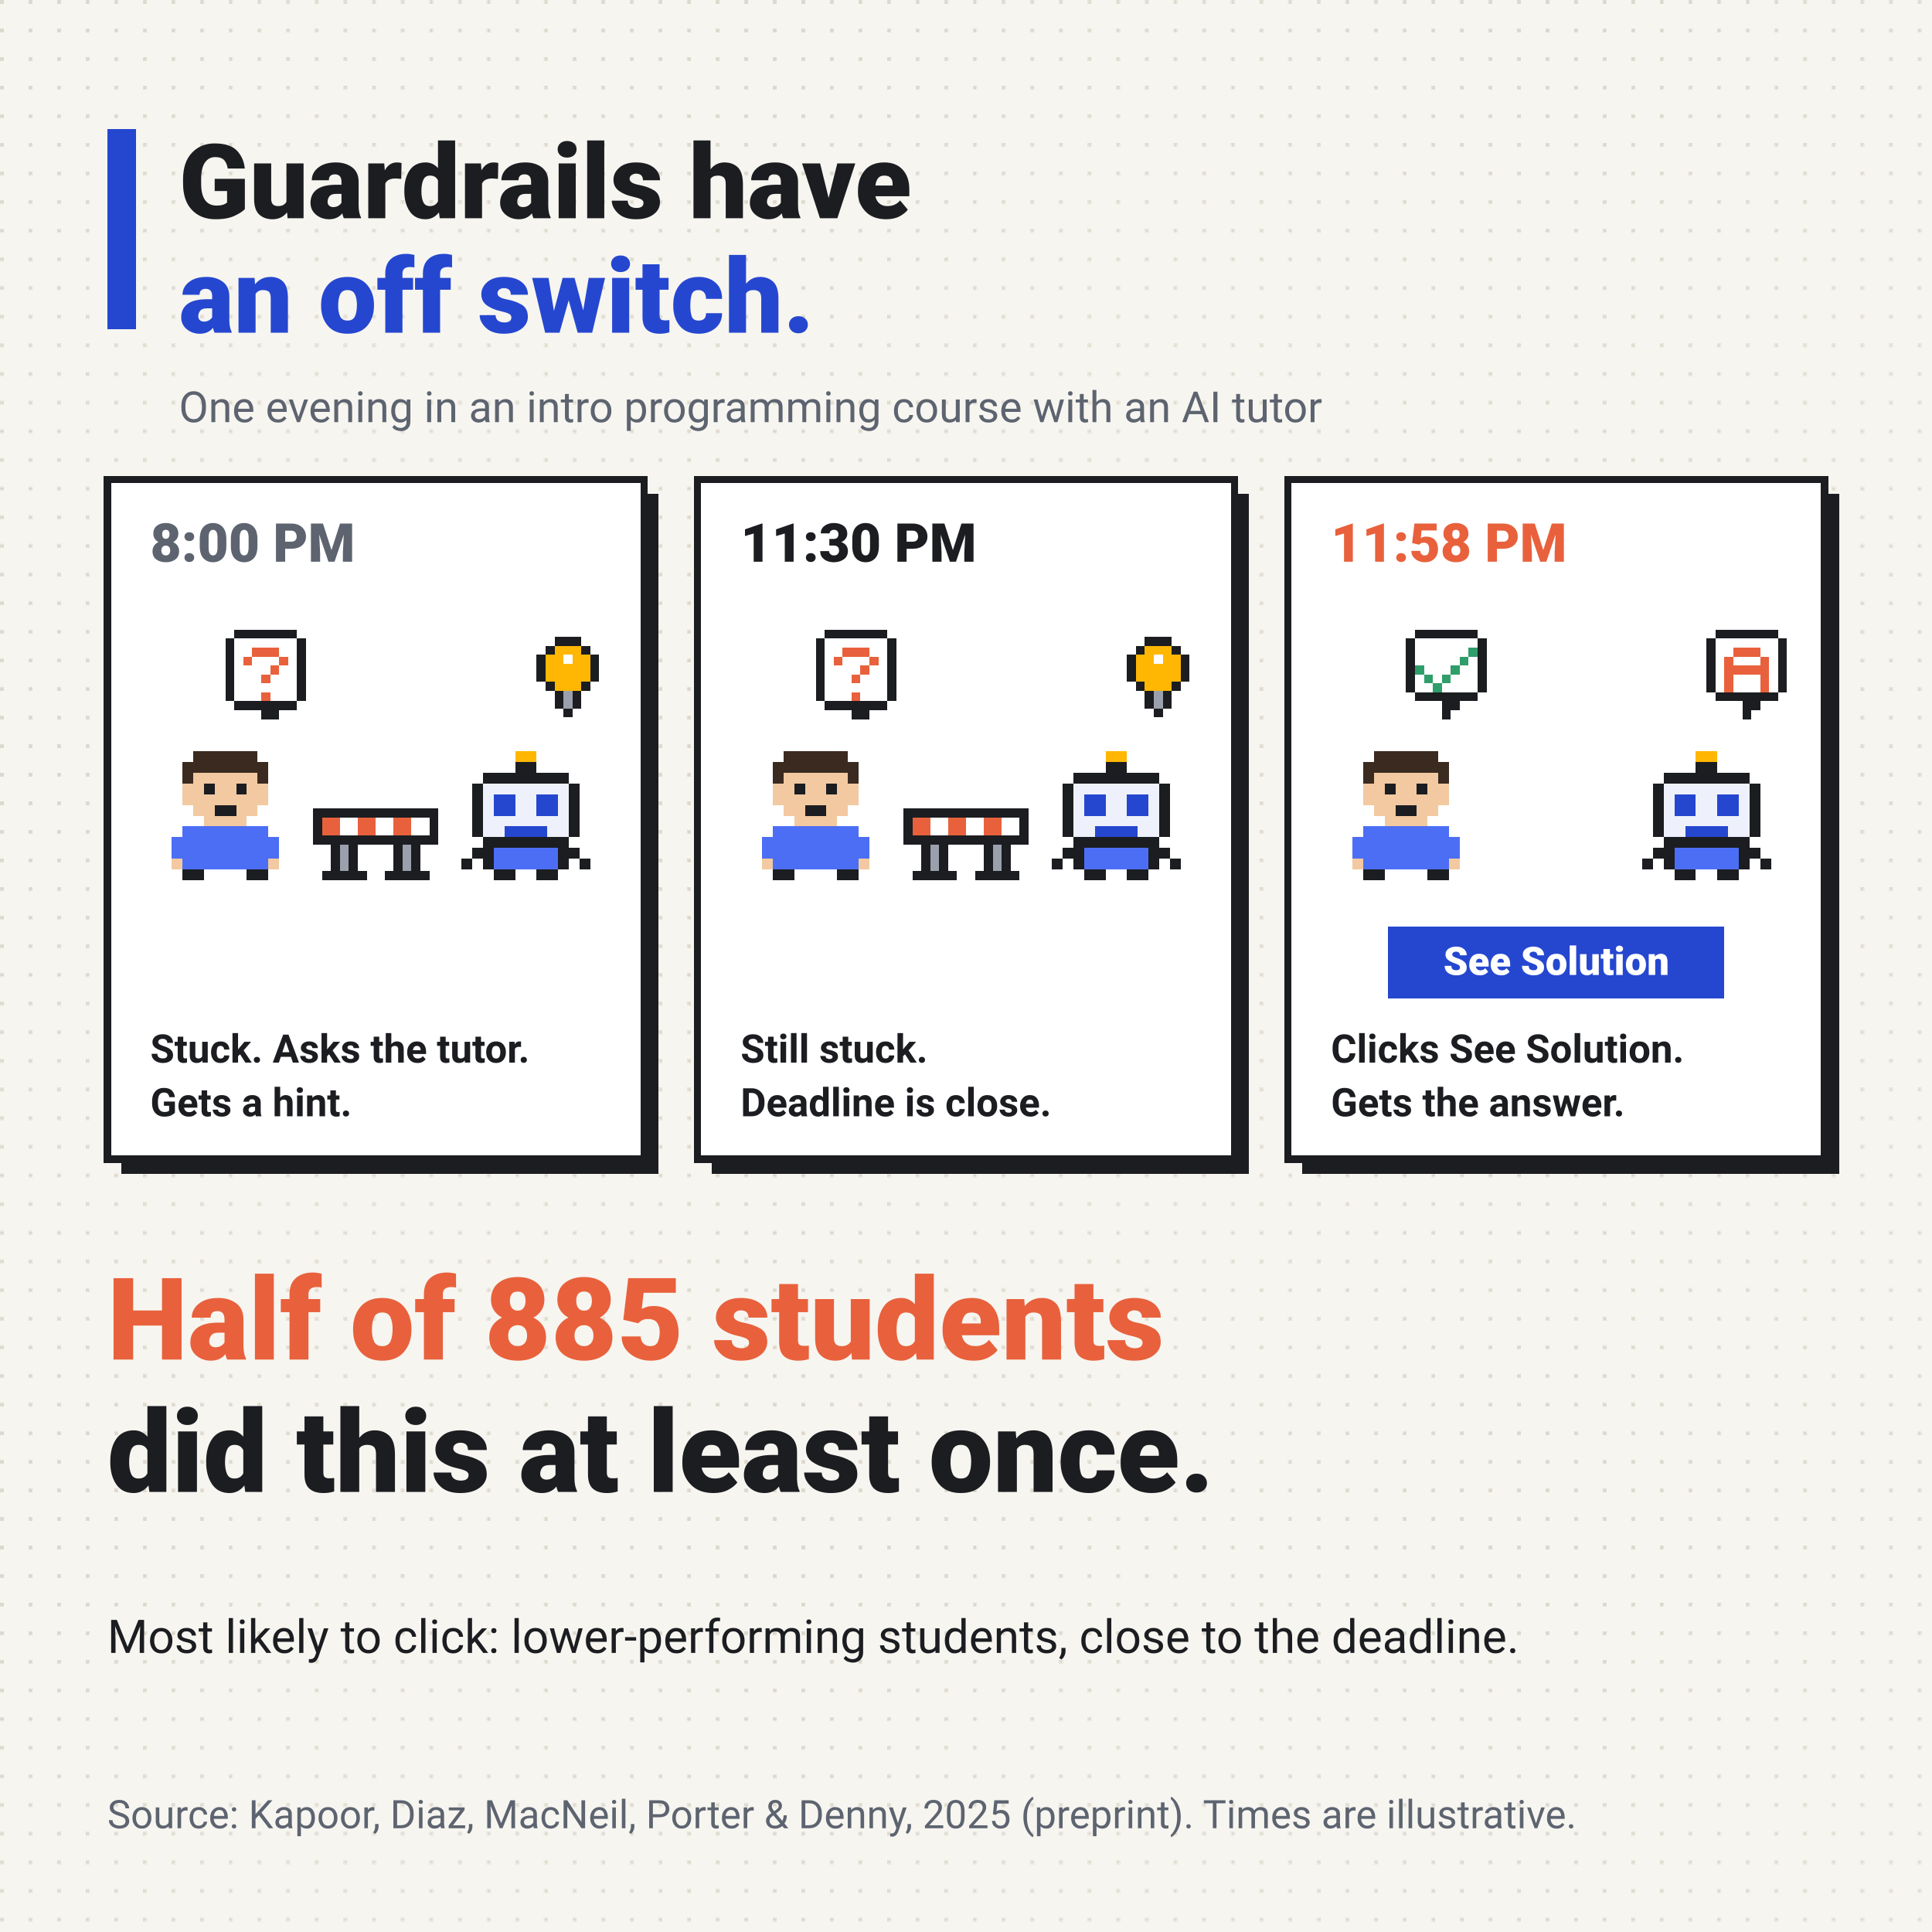
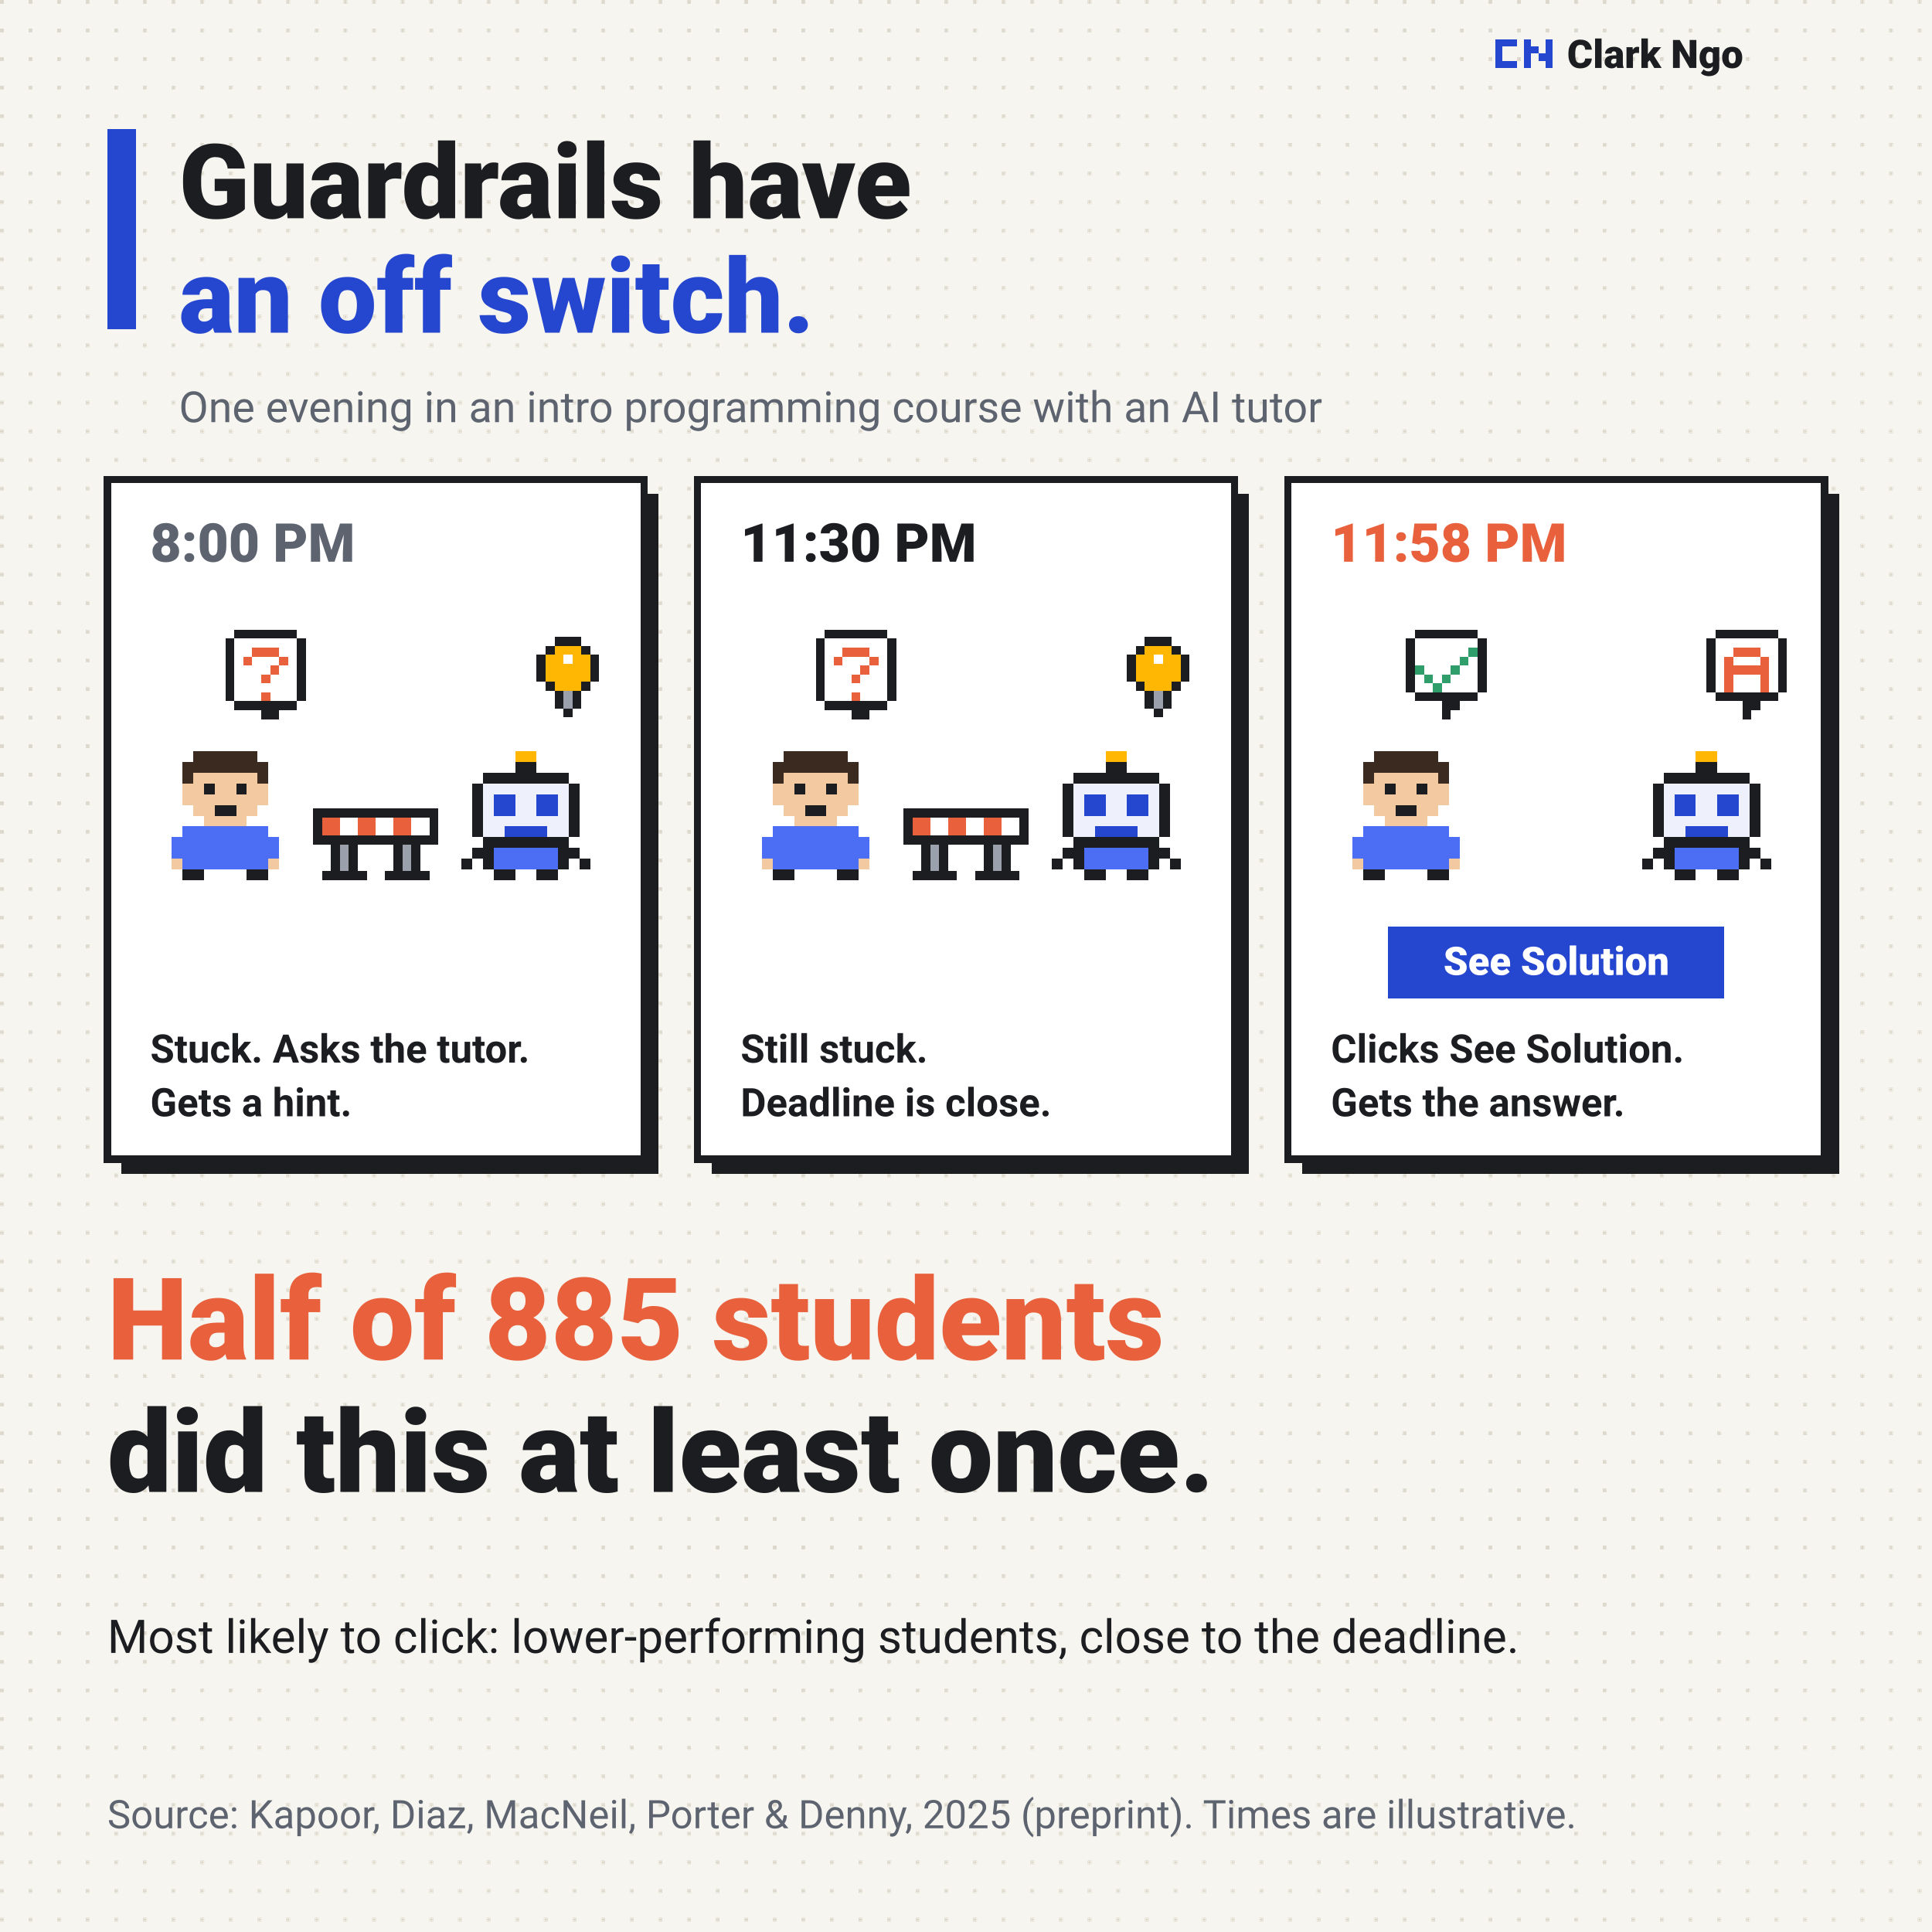
<svg xmlns="http://www.w3.org/2000/svg" viewBox="0 0 1080 1080" width="1080" height="1080" font-family="-apple-system, 'Segoe UI', Roboto, Helvetica, Arial, sans-serif">
  <style>
    rect, path { shape-rendering: crispEdges; }
    .march { stroke-dasharray: 16 16; animation: march 0.6s steps(4) infinite; }
    @keyframes march { to { stroke-dashoffset: -32; } }
    .bob { animation: bob 0.6s steps(1) infinite; }
    @keyframes bob { 0% { transform: translateY(0); } 50% { transform: translateY(-8px); } }

    .p1 { animation: p1 6s steps(1) infinite; }
    @keyframes p1 { 0% { opacity: 0; } 28% { opacity: 1; } 96% { opacity: 0; } }
    .p2 { animation: p2 6s steps(1) infinite; }
    @keyframes p2 { 0% { opacity: 0; } 54% { opacity: 1; } 96% { opacity: 0; } }
    .punch { animation: punch 6s steps(1) infinite; }
    @keyframes punch { 0% { opacity: 0; } 66% { opacity: 1; } 96% { opacity: 0; } }
  </style>
  <defs>
    <pattern id="grid" width="16" height="16" patternUnits="userSpaceOnUse">
      <rect width="2" height="2" fill="#dcd8cd" />
    </pattern>
  </defs>
  <rect width="1080" height="1080" fill="#f7f5f0" />
  <rect width="1080" height="1080" fill="url(#grid)" />
  <rect x="60" y="72" width="16" height="112" fill="#2547d0" />
  <text x="100" y="122" font-size="58" font-weight="800" fill="#1b1d21">Guardrails have</text>
  <text x="100" y="186" font-size="58" font-weight="800" fill="#2547d0">an off switch.</text>
  <text x="100" y="236" font-size="24" fill="#5d6470">One evening in an intro programming course with an AI tutor</text>
  <g>
    <rect x="68" y="276" width="300" height="380" fill="#1b1d21" />
    <rect x="60" y="268" width="300" height="380" fill="#fff" stroke="#1b1d21" stroke-width="4" />
    <text x="84" y="314" font-size="30" font-weight="800" fill="#5d6470">8:00 PM</text>
    <g class="bob" style="animation-delay:0.00s">
      <rect x="108" y="420" width="36" height="6" fill="#3b2a20" />
      <rect x="102" y="426" width="48" height="6" fill="#3b2a20" />
      <rect x="102" y="432" width="6" height="6" fill="#3b2a20" />
      <rect x="108" y="432" width="36" height="6" fill="#f2c9a0" />
      <rect x="144" y="432" width="6" height="6" fill="#3b2a20" />
      <rect x="102" y="438" width="12" height="6" fill="#f2c9a0" />
      <rect x="114" y="438" width="6" height="6" fill="#1b1d21" />
      <rect x="120" y="438" width="12" height="6" fill="#f2c9a0" />
      <rect x="132" y="438" width="6" height="6" fill="#1b1d21" />
      <rect x="138" y="438" width="12" height="6" fill="#f2c9a0" />
      <rect x="102" y="444" width="48" height="6" fill="#f2c9a0" />
      <rect x="108" y="450" width="12" height="6" fill="#f2c9a0" />
      <rect x="120" y="450" width="12" height="6" fill="#1b1d21" />
      <rect x="132" y="450" width="12" height="6" fill="#f2c9a0" />
      <rect x="114" y="456" width="24" height="6" fill="#f2c9a0" />
      <rect x="102" y="462" width="48" height="6" fill="#4c6ef5" />
      <rect x="96" y="468" width="60" height="6" fill="#4c6ef5" />
      <rect x="96" y="474" width="60" height="6" fill="#4c6ef5" />
      <rect x="96" y="480" width="6" height="6" fill="#f2c9a0" />
      <rect x="102" y="480" width="48" height="6" fill="#4c6ef5" />
      <rect x="150" y="480" width="6" height="6" fill="#f2c9a0" />
      <rect x="102" y="486" width="12" height="6" fill="#1b1d21" />
      <rect x="138" y="486" width="12" height="6" fill="#1b1d21" />
    </g>
    <rect x="131" y="352" width="35" height="5" fill="#1b1d21" />
    <rect x="126" y="357" width="5" height="5" fill="#1b1d21" />
    <rect x="131" y="357" width="35" height="5" fill="#ffffff" />
    <rect x="166" y="357" width="5" height="5" fill="#1b1d21" />
    <rect x="126" y="362" width="5" height="5" fill="#1b1d21" />
    <rect x="131" y="362" width="10" height="5" fill="#ffffff" />
    <rect x="141" y="362" width="15" height="5" fill="#e8613c" />
    <rect x="156" y="362" width="10" height="5" fill="#ffffff" />
    <rect x="166" y="362" width="5" height="5" fill="#1b1d21" />
    <rect x="126" y="367" width="5" height="5" fill="#1b1d21" />
    <rect x="131" y="367" width="5" height="5" fill="#ffffff" />
    <rect x="136" y="367" width="5" height="5" fill="#e8613c" />
    <rect x="141" y="367" width="15" height="5" fill="#ffffff" />
    <rect x="156" y="367" width="5" height="5" fill="#e8613c" />
    <rect x="161" y="367" width="5" height="5" fill="#ffffff" />
    <rect x="166" y="367" width="5" height="5" fill="#1b1d21" />
    <rect x="126" y="372" width="5" height="5" fill="#1b1d21" />
    <rect x="131" y="372" width="20" height="5" fill="#ffffff" />
    <rect x="151" y="372" width="5" height="5" fill="#e8613c" />
    <rect x="156" y="372" width="10" height="5" fill="#ffffff" />
    <rect x="166" y="372" width="5" height="5" fill="#1b1d21" />
    <rect x="126" y="377" width="5" height="5" fill="#1b1d21" />
    <rect x="131" y="377" width="15" height="5" fill="#ffffff" />
    <rect x="146" y="377" width="5" height="5" fill="#e8613c" />
    <rect x="151" y="377" width="15" height="5" fill="#ffffff" />
    <rect x="166" y="377" width="5" height="5" fill="#1b1d21" />
    <rect x="126" y="382" width="5" height="5" fill="#1b1d21" />
    <rect x="131" y="382" width="35" height="5" fill="#ffffff" />
    <rect x="166" y="382" width="5" height="5" fill="#1b1d21" />
    <rect x="126" y="387" width="5" height="5" fill="#1b1d21" />
    <rect x="131" y="387" width="15" height="5" fill="#ffffff" />
    <rect x="146" y="387" width="5" height="5" fill="#e8613c" />
    <rect x="151" y="387" width="15" height="5" fill="#ffffff" />
    <rect x="166" y="387" width="5" height="5" fill="#1b1d21" />
    <rect x="131" y="392" width="35" height="5" fill="#1b1d21" />
    <rect x="146" y="397" width="10" height="5" fill="#1b1d21" />
    <g class="bob" style="animation-delay:0.30s">
      <rect x="288" y="420" width="12" height="6" fill="#ffb703" />
      <rect x="288" y="426" width="12" height="6" fill="#1b1d21" />
      <rect x="270" y="432" width="48" height="6" fill="#1b1d21" />
      <rect x="264" y="438" width="6" height="6" fill="#1b1d21" />
      <rect x="270" y="438" width="48" height="6" fill="#eef1fb" />
      <rect x="318" y="438" width="6" height="6" fill="#1b1d21" />
      <rect x="264" y="444" width="6" height="6" fill="#1b1d21" />
      <rect x="270" y="444" width="6" height="6" fill="#eef1fb" />
      <rect x="276" y="444" width="12" height="6" fill="#2547d0" />
      <rect x="288" y="444" width="12" height="6" fill="#eef1fb" />
      <rect x="300" y="444" width="12" height="6" fill="#2547d0" />
      <rect x="312" y="444" width="6" height="6" fill="#eef1fb" />
      <rect x="318" y="444" width="6" height="6" fill="#1b1d21" />
      <rect x="264" y="450" width="6" height="6" fill="#1b1d21" />
      <rect x="270" y="450" width="6" height="6" fill="#eef1fb" />
      <rect x="276" y="450" width="12" height="6" fill="#2547d0" />
      <rect x="288" y="450" width="12" height="6" fill="#eef1fb" />
      <rect x="300" y="450" width="12" height="6" fill="#2547d0" />
      <rect x="312" y="450" width="6" height="6" fill="#eef1fb" />
      <rect x="318" y="450" width="6" height="6" fill="#1b1d21" />
      <rect x="264" y="456" width="6" height="6" fill="#1b1d21" />
      <rect x="270" y="456" width="48" height="6" fill="#eef1fb" />
      <rect x="318" y="456" width="6" height="6" fill="#1b1d21" />
      <rect x="264" y="462" width="6" height="6" fill="#1b1d21" />
      <rect x="270" y="462" width="12" height="6" fill="#eef1fb" />
      <rect x="282" y="462" width="24" height="6" fill="#2547d0" />
      <rect x="306" y="462" width="12" height="6" fill="#eef1fb" />
      <rect x="318" y="462" width="6" height="6" fill="#1b1d21" />
      <rect x="270" y="468" width="48" height="6" fill="#1b1d21" />
      <rect x="264" y="474" width="12" height="6" fill="#1b1d21" />
      <rect x="276" y="474" width="36" height="6" fill="#4c6ef5" />
      <rect x="312" y="474" width="12" height="6" fill="#1b1d21" />
      <rect x="258" y="480" width="6" height="6" fill="#1b1d21" />
      <rect x="270" y="480" width="6" height="6" fill="#1b1d21" />
      <rect x="276" y="480" width="36" height="6" fill="#4c6ef5" />
      <rect x="312" y="480" width="6" height="6" fill="#1b1d21" />
      <rect x="324" y="480" width="6" height="6" fill="#1b1d21" />
      <rect x="276" y="486" width="12" height="6" fill="#1b1d21" />
      <rect x="300" y="486" width="12" height="6" fill="#1b1d21" />
    </g>
    <rect x="310" y="356" width="15" height="5" fill="#1b1d21" />
    <rect x="305" y="361" width="5" height="5" fill="#1b1d21" />
    <rect x="310" y="361" width="15" height="5" fill="#ffb703" />
    <rect x="325" y="361" width="5" height="5" fill="#1b1d21" />
    <rect x="300" y="366" width="5" height="5" fill="#1b1d21" />
    <rect x="305" y="366" width="10" height="5" fill="#ffb703" />
    <rect x="315" y="366" width="5" height="5" fill="#ffffff" />
    <rect x="320" y="366" width="10" height="5" fill="#ffb703" />
    <rect x="330" y="366" width="5" height="5" fill="#1b1d21" />
    <rect x="300" y="371" width="5" height="5" fill="#1b1d21" />
    <rect x="305" y="371" width="25" height="5" fill="#ffb703" />
    <rect x="330" y="371" width="5" height="5" fill="#1b1d21" />
    <rect x="300" y="376" width="5" height="5" fill="#1b1d21" />
    <rect x="305" y="376" width="25" height="5" fill="#ffb703" />
    <rect x="330" y="376" width="5" height="5" fill="#1b1d21" />
    <rect x="305" y="381" width="5" height="5" fill="#1b1d21" />
    <rect x="310" y="381" width="15" height="5" fill="#ffb703" />
    <rect x="325" y="381" width="5" height="5" fill="#1b1d21" />
    <rect x="310" y="386" width="5" height="5" fill="#1b1d21" />
    <rect x="315" y="386" width="5" height="5" fill="#9aa1ad" />
    <rect x="320" y="386" width="5" height="5" fill="#1b1d21" />
    <rect x="310" y="391" width="5" height="5" fill="#1b1d21" />
    <rect x="315" y="391" width="5" height="5" fill="#9aa1ad" />
    <rect x="320" y="391" width="5" height="5" fill="#1b1d21" />
    <rect x="315" y="396" width="5" height="5" fill="#1b1d21" />
    <rect x="175" y="452" width="70" height="5" fill="#1b1d21" />
    <rect x="175" y="457" width="5" height="5" fill="#1b1d21" />
    <rect x="180" y="457" width="10" height="5" fill="#e8613c" />
    <rect x="190" y="457" width="10" height="5" fill="#ffffff" />
    <rect x="200" y="457" width="10" height="5" fill="#e8613c" />
    <rect x="210" y="457" width="10" height="5" fill="#ffffff" />
    <rect x="220" y="457" width="10" height="5" fill="#e8613c" />
    <rect x="230" y="457" width="10" height="5" fill="#ffffff" />
    <rect x="240" y="457" width="5" height="5" fill="#1b1d21" />
    <rect x="175" y="462" width="5" height="5" fill="#1b1d21" />
    <rect x="180" y="462" width="10" height="5" fill="#e8613c" />
    <rect x="190" y="462" width="10" height="5" fill="#ffffff" />
    <rect x="200" y="462" width="10" height="5" fill="#e8613c" />
    <rect x="210" y="462" width="10" height="5" fill="#ffffff" />
    <rect x="220" y="462" width="10" height="5" fill="#e8613c" />
    <rect x="230" y="462" width="10" height="5" fill="#ffffff" />
    <rect x="240" y="462" width="5" height="5" fill="#1b1d21" />
    <rect x="175" y="467" width="70" height="5" fill="#1b1d21" />
    <rect x="185" y="472" width="5" height="5" fill="#1b1d21" />
    <rect x="190" y="472" width="5" height="5" fill="#9aa1ad" />
    <rect x="195" y="472" width="5" height="5" fill="#1b1d21" />
    <rect x="220" y="472" width="5" height="5" fill="#1b1d21" />
    <rect x="225" y="472" width="5" height="5" fill="#9aa1ad" />
    <rect x="230" y="472" width="5" height="5" fill="#1b1d21" />
    <rect x="185" y="477" width="5" height="5" fill="#1b1d21" />
    <rect x="190" y="477" width="5" height="5" fill="#9aa1ad" />
    <rect x="195" y="477" width="5" height="5" fill="#1b1d21" />
    <rect x="220" y="477" width="5" height="5" fill="#1b1d21" />
    <rect x="225" y="477" width="5" height="5" fill="#9aa1ad" />
    <rect x="230" y="477" width="5" height="5" fill="#1b1d21" />
    <rect x="185" y="482" width="5" height="5" fill="#1b1d21" />
    <rect x="190" y="482" width="5" height="5" fill="#9aa1ad" />
    <rect x="195" y="482" width="5" height="5" fill="#1b1d21" />
    <rect x="220" y="482" width="5" height="5" fill="#1b1d21" />
    <rect x="225" y="482" width="5" height="5" fill="#9aa1ad" />
    <rect x="230" y="482" width="5" height="5" fill="#1b1d21" />
    <rect x="180" y="487" width="25" height="5" fill="#1b1d21" />
    <rect x="215" y="487" width="25" height="5" fill="#1b1d21" />
    <text x="84" y="594" font-size="22" font-weight="700" fill="#1b1d21">Stuck. Asks the tutor.</text>
    <text x="84" y="624" font-size="22" font-weight="700" fill="#1b1d21">Gets a hint.</text>
  </g>
  <g class="p1">
    <rect x="398" y="276" width="300" height="380" fill="#1b1d21" />
    <rect x="390" y="268" width="300" height="380" fill="#fff" stroke="#1b1d21" stroke-width="4" />
    <text x="414" y="314" font-size="30" font-weight="800" fill="#1b1d21">11:30 PM</text>
    <g class="bob" style="animation-delay:0.15s">
      <rect x="438" y="420" width="36" height="6" fill="#3b2a20" />
      <rect x="432" y="426" width="48" height="6" fill="#3b2a20" />
      <rect x="432" y="432" width="6" height="6" fill="#3b2a20" />
      <rect x="438" y="432" width="36" height="6" fill="#f2c9a0" />
      <rect x="474" y="432" width="6" height="6" fill="#3b2a20" />
      <rect x="432" y="438" width="12" height="6" fill="#f2c9a0" />
      <rect x="444" y="438" width="6" height="6" fill="#1b1d21" />
      <rect x="450" y="438" width="12" height="6" fill="#f2c9a0" />
      <rect x="462" y="438" width="6" height="6" fill="#1b1d21" />
      <rect x="468" y="438" width="12" height="6" fill="#f2c9a0" />
      <rect x="432" y="444" width="48" height="6" fill="#f2c9a0" />
      <rect x="438" y="450" width="12" height="6" fill="#f2c9a0" />
      <rect x="450" y="450" width="12" height="6" fill="#1b1d21" />
      <rect x="462" y="450" width="12" height="6" fill="#f2c9a0" />
      <rect x="444" y="456" width="24" height="6" fill="#f2c9a0" />
      <rect x="432" y="462" width="48" height="6" fill="#4c6ef5" />
      <rect x="426" y="468" width="60" height="6" fill="#4c6ef5" />
      <rect x="426" y="474" width="60" height="6" fill="#4c6ef5" />
      <rect x="426" y="480" width="6" height="6" fill="#f2c9a0" />
      <rect x="432" y="480" width="48" height="6" fill="#4c6ef5" />
      <rect x="480" y="480" width="6" height="6" fill="#f2c9a0" />
      <rect x="432" y="486" width="12" height="6" fill="#1b1d21" />
      <rect x="468" y="486" width="12" height="6" fill="#1b1d21" />
    </g>
    <rect x="461" y="352" width="35" height="5" fill="#1b1d21" />
    <rect x="456" y="357" width="5" height="5" fill="#1b1d21" />
    <rect x="461" y="357" width="35" height="5" fill="#ffffff" />
    <rect x="496" y="357" width="5" height="5" fill="#1b1d21" />
    <rect x="456" y="362" width="5" height="5" fill="#1b1d21" />
    <rect x="461" y="362" width="10" height="5" fill="#ffffff" />
    <rect x="471" y="362" width="15" height="5" fill="#e8613c" />
    <rect x="486" y="362" width="10" height="5" fill="#ffffff" />
    <rect x="496" y="362" width="5" height="5" fill="#1b1d21" />
    <rect x="456" y="367" width="5" height="5" fill="#1b1d21" />
    <rect x="461" y="367" width="5" height="5" fill="#ffffff" />
    <rect x="466" y="367" width="5" height="5" fill="#e8613c" />
    <rect x="471" y="367" width="15" height="5" fill="#ffffff" />
    <rect x="486" y="367" width="5" height="5" fill="#e8613c" />
    <rect x="491" y="367" width="5" height="5" fill="#ffffff" />
    <rect x="496" y="367" width="5" height="5" fill="#1b1d21" />
    <rect x="456" y="372" width="5" height="5" fill="#1b1d21" />
    <rect x="461" y="372" width="20" height="5" fill="#ffffff" />
    <rect x="481" y="372" width="5" height="5" fill="#e8613c" />
    <rect x="486" y="372" width="10" height="5" fill="#ffffff" />
    <rect x="496" y="372" width="5" height="5" fill="#1b1d21" />
    <rect x="456" y="377" width="5" height="5" fill="#1b1d21" />
    <rect x="461" y="377" width="15" height="5" fill="#ffffff" />
    <rect x="476" y="377" width="5" height="5" fill="#e8613c" />
    <rect x="481" y="377" width="15" height="5" fill="#ffffff" />
    <rect x="496" y="377" width="5" height="5" fill="#1b1d21" />
    <rect x="456" y="382" width="5" height="5" fill="#1b1d21" />
    <rect x="461" y="382" width="35" height="5" fill="#ffffff" />
    <rect x="496" y="382" width="5" height="5" fill="#1b1d21" />
    <rect x="456" y="387" width="5" height="5" fill="#1b1d21" />
    <rect x="461" y="387" width="15" height="5" fill="#ffffff" />
    <rect x="476" y="387" width="5" height="5" fill="#e8613c" />
    <rect x="481" y="387" width="15" height="5" fill="#ffffff" />
    <rect x="496" y="387" width="5" height="5" fill="#1b1d21" />
    <rect x="461" y="392" width="35" height="5" fill="#1b1d21" />
    <rect x="476" y="397" width="10" height="5" fill="#1b1d21" />
    <g class="bob" style="animation-delay:0.45s">
      <rect x="618" y="420" width="12" height="6" fill="#ffb703" />
      <rect x="618" y="426" width="12" height="6" fill="#1b1d21" />
      <rect x="600" y="432" width="48" height="6" fill="#1b1d21" />
      <rect x="594" y="438" width="6" height="6" fill="#1b1d21" />
      <rect x="600" y="438" width="48" height="6" fill="#eef1fb" />
      <rect x="648" y="438" width="6" height="6" fill="#1b1d21" />
      <rect x="594" y="444" width="6" height="6" fill="#1b1d21" />
      <rect x="600" y="444" width="6" height="6" fill="#eef1fb" />
      <rect x="606" y="444" width="12" height="6" fill="#2547d0" />
      <rect x="618" y="444" width="12" height="6" fill="#eef1fb" />
      <rect x="630" y="444" width="12" height="6" fill="#2547d0" />
      <rect x="642" y="444" width="6" height="6" fill="#eef1fb" />
      <rect x="648" y="444" width="6" height="6" fill="#1b1d21" />
      <rect x="594" y="450" width="6" height="6" fill="#1b1d21" />
      <rect x="600" y="450" width="6" height="6" fill="#eef1fb" />
      <rect x="606" y="450" width="12" height="6" fill="#2547d0" />
      <rect x="618" y="450" width="12" height="6" fill="#eef1fb" />
      <rect x="630" y="450" width="12" height="6" fill="#2547d0" />
      <rect x="642" y="450" width="6" height="6" fill="#eef1fb" />
      <rect x="648" y="450" width="6" height="6" fill="#1b1d21" />
      <rect x="594" y="456" width="6" height="6" fill="#1b1d21" />
      <rect x="600" y="456" width="48" height="6" fill="#eef1fb" />
      <rect x="648" y="456" width="6" height="6" fill="#1b1d21" />
      <rect x="594" y="462" width="6" height="6" fill="#1b1d21" />
      <rect x="600" y="462" width="12" height="6" fill="#eef1fb" />
      <rect x="612" y="462" width="24" height="6" fill="#2547d0" />
      <rect x="636" y="462" width="12" height="6" fill="#eef1fb" />
      <rect x="648" y="462" width="6" height="6" fill="#1b1d21" />
      <rect x="600" y="468" width="48" height="6" fill="#1b1d21" />
      <rect x="594" y="474" width="12" height="6" fill="#1b1d21" />
      <rect x="606" y="474" width="36" height="6" fill="#4c6ef5" />
      <rect x="642" y="474" width="12" height="6" fill="#1b1d21" />
      <rect x="588" y="480" width="6" height="6" fill="#1b1d21" />
      <rect x="600" y="480" width="6" height="6" fill="#1b1d21" />
      <rect x="606" y="480" width="36" height="6" fill="#4c6ef5" />
      <rect x="642" y="480" width="6" height="6" fill="#1b1d21" />
      <rect x="654" y="480" width="6" height="6" fill="#1b1d21" />
      <rect x="606" y="486" width="12" height="6" fill="#1b1d21" />
      <rect x="630" y="486" width="12" height="6" fill="#1b1d21" />
    </g>
    <rect x="640" y="356" width="15" height="5" fill="#1b1d21" />
    <rect x="635" y="361" width="5" height="5" fill="#1b1d21" />
    <rect x="640" y="361" width="15" height="5" fill="#ffb703" />
    <rect x="655" y="361" width="5" height="5" fill="#1b1d21" />
    <rect x="630" y="366" width="5" height="5" fill="#1b1d21" />
    <rect x="635" y="366" width="10" height="5" fill="#ffb703" />
    <rect x="645" y="366" width="5" height="5" fill="#ffffff" />
    <rect x="650" y="366" width="10" height="5" fill="#ffb703" />
    <rect x="660" y="366" width="5" height="5" fill="#1b1d21" />
    <rect x="630" y="371" width="5" height="5" fill="#1b1d21" />
    <rect x="635" y="371" width="25" height="5" fill="#ffb703" />
    <rect x="660" y="371" width="5" height="5" fill="#1b1d21" />
    <rect x="630" y="376" width="5" height="5" fill="#1b1d21" />
    <rect x="635" y="376" width="25" height="5" fill="#ffb703" />
    <rect x="660" y="376" width="5" height="5" fill="#1b1d21" />
    <rect x="635" y="381" width="5" height="5" fill="#1b1d21" />
    <rect x="640" y="381" width="15" height="5" fill="#ffb703" />
    <rect x="655" y="381" width="5" height="5" fill="#1b1d21" />
    <rect x="640" y="386" width="5" height="5" fill="#1b1d21" />
    <rect x="645" y="386" width="5" height="5" fill="#9aa1ad" />
    <rect x="650" y="386" width="5" height="5" fill="#1b1d21" />
    <rect x="640" y="391" width="5" height="5" fill="#1b1d21" />
    <rect x="645" y="391" width="5" height="5" fill="#9aa1ad" />
    <rect x="650" y="391" width="5" height="5" fill="#1b1d21" />
    <rect x="645" y="396" width="5" height="5" fill="#1b1d21" />
    <rect x="505" y="452" width="70" height="5" fill="#1b1d21" />
    <rect x="505" y="457" width="5" height="5" fill="#1b1d21" />
    <rect x="510" y="457" width="10" height="5" fill="#e8613c" />
    <rect x="520" y="457" width="10" height="5" fill="#ffffff" />
    <rect x="530" y="457" width="10" height="5" fill="#e8613c" />
    <rect x="540" y="457" width="10" height="5" fill="#ffffff" />
    <rect x="550" y="457" width="10" height="5" fill="#e8613c" />
    <rect x="560" y="457" width="10" height="5" fill="#ffffff" />
    <rect x="570" y="457" width="5" height="5" fill="#1b1d21" />
    <rect x="505" y="462" width="5" height="5" fill="#1b1d21" />
    <rect x="510" y="462" width="10" height="5" fill="#e8613c" />
    <rect x="520" y="462" width="10" height="5" fill="#ffffff" />
    <rect x="530" y="462" width="10" height="5" fill="#e8613c" />
    <rect x="540" y="462" width="10" height="5" fill="#ffffff" />
    <rect x="550" y="462" width="10" height="5" fill="#e8613c" />
    <rect x="560" y="462" width="10" height="5" fill="#ffffff" />
    <rect x="570" y="462" width="5" height="5" fill="#1b1d21" />
    <rect x="505" y="467" width="70" height="5" fill="#1b1d21" />
    <rect x="515" y="472" width="5" height="5" fill="#1b1d21" />
    <rect x="520" y="472" width="5" height="5" fill="#9aa1ad" />
    <rect x="525" y="472" width="5" height="5" fill="#1b1d21" />
    <rect x="550" y="472" width="5" height="5" fill="#1b1d21" />
    <rect x="555" y="472" width="5" height="5" fill="#9aa1ad" />
    <rect x="560" y="472" width="5" height="5" fill="#1b1d21" />
    <rect x="515" y="477" width="5" height="5" fill="#1b1d21" />
    <rect x="520" y="477" width="5" height="5" fill="#9aa1ad" />
    <rect x="525" y="477" width="5" height="5" fill="#1b1d21" />
    <rect x="550" y="477" width="5" height="5" fill="#1b1d21" />
    <rect x="555" y="477" width="5" height="5" fill="#9aa1ad" />
    <rect x="560" y="477" width="5" height="5" fill="#1b1d21" />
    <rect x="515" y="482" width="5" height="5" fill="#1b1d21" />
    <rect x="520" y="482" width="5" height="5" fill="#9aa1ad" />
    <rect x="525" y="482" width="5" height="5" fill="#1b1d21" />
    <rect x="550" y="482" width="5" height="5" fill="#1b1d21" />
    <rect x="555" y="482" width="5" height="5" fill="#9aa1ad" />
    <rect x="560" y="482" width="5" height="5" fill="#1b1d21" />
    <rect x="510" y="487" width="25" height="5" fill="#1b1d21" />
    <rect x="545" y="487" width="25" height="5" fill="#1b1d21" />
    <text x="414" y="594" font-size="22" font-weight="700" fill="#1b1d21">Still stuck.</text>
    <text x="414" y="624" font-size="22" font-weight="700" fill="#1b1d21">Deadline is close.</text>
  </g>
  <g class="p2">
    <rect x="728" y="276" width="300" height="380" fill="#1b1d21" />
    <rect x="720" y="268" width="300" height="380" fill="#fff" stroke="#1b1d21" stroke-width="4" />
    <text x="744" y="314" font-size="30" font-weight="800" fill="#e8613c">11:58 PM</text>
    <g class="bob" style="animation-delay:0.30s">
      <rect x="768" y="420" width="36" height="6" fill="#3b2a20" />
      <rect x="762" y="426" width="48" height="6" fill="#3b2a20" />
      <rect x="762" y="432" width="6" height="6" fill="#3b2a20" />
      <rect x="768" y="432" width="36" height="6" fill="#f2c9a0" />
      <rect x="804" y="432" width="6" height="6" fill="#3b2a20" />
      <rect x="762" y="438" width="12" height="6" fill="#f2c9a0" />
      <rect x="774" y="438" width="6" height="6" fill="#1b1d21" />
      <rect x="780" y="438" width="12" height="6" fill="#f2c9a0" />
      <rect x="792" y="438" width="6" height="6" fill="#1b1d21" />
      <rect x="798" y="438" width="12" height="6" fill="#f2c9a0" />
      <rect x="762" y="444" width="48" height="6" fill="#f2c9a0" />
      <rect x="768" y="450" width="12" height="6" fill="#f2c9a0" />
      <rect x="780" y="450" width="12" height="6" fill="#1b1d21" />
      <rect x="792" y="450" width="12" height="6" fill="#f2c9a0" />
      <rect x="774" y="456" width="24" height="6" fill="#f2c9a0" />
      <rect x="762" y="462" width="48" height="6" fill="#4c6ef5" />
      <rect x="756" y="468" width="60" height="6" fill="#4c6ef5" />
      <rect x="756" y="474" width="60" height="6" fill="#4c6ef5" />
      <rect x="756" y="480" width="6" height="6" fill="#f2c9a0" />
      <rect x="762" y="480" width="48" height="6" fill="#4c6ef5" />
      <rect x="810" y="480" width="6" height="6" fill="#f2c9a0" />
      <rect x="762" y="486" width="12" height="6" fill="#1b1d21" />
      <rect x="798" y="486" width="12" height="6" fill="#1b1d21" />
    </g>
    <rect x="791" y="352" width="35" height="5" fill="#1b1d21" />
    <rect x="786" y="357" width="5" height="5" fill="#1b1d21" />
    <rect x="791" y="357" width="35" height="5" fill="#ffffff" />
    <rect x="826" y="357" width="5" height="5" fill="#1b1d21" />
    <rect x="786" y="362" width="5" height="5" fill="#1b1d21" />
    <rect x="791" y="362" width="30" height="5" fill="#ffffff" />
    <rect x="821" y="362" width="5" height="5" fill="#2f9e6a" />
    <rect x="826" y="362" width="5" height="5" fill="#1b1d21" />
    <rect x="786" y="367" width="5" height="5" fill="#1b1d21" />
    <rect x="791" y="367" width="25" height="5" fill="#ffffff" />
    <rect x="816" y="367" width="5" height="5" fill="#2f9e6a" />
    <rect x="821" y="367" width="5" height="5" fill="#ffffff" />
    <rect x="826" y="367" width="5" height="5" fill="#1b1d21" />
    <rect x="786" y="372" width="5" height="5" fill="#1b1d21" />
    <rect x="791" y="372" width="5" height="5" fill="#2f9e6a" />
    <rect x="796" y="372" width="15" height="5" fill="#ffffff" />
    <rect x="811" y="372" width="5" height="5" fill="#2f9e6a" />
    <rect x="816" y="372" width="10" height="5" fill="#ffffff" />
    <rect x="826" y="372" width="5" height="5" fill="#1b1d21" />
    <rect x="786" y="377" width="5" height="5" fill="#1b1d21" />
    <rect x="791" y="377" width="5" height="5" fill="#ffffff" />
    <rect x="796" y="377" width="5" height="5" fill="#2f9e6a" />
    <rect x="801" y="377" width="5" height="5" fill="#ffffff" />
    <rect x="806" y="377" width="5" height="5" fill="#2f9e6a" />
    <rect x="811" y="377" width="15" height="5" fill="#ffffff" />
    <rect x="826" y="377" width="5" height="5" fill="#1b1d21" />
    <rect x="786" y="382" width="5" height="5" fill="#1b1d21" />
    <rect x="791" y="382" width="10" height="5" fill="#ffffff" />
    <rect x="801" y="382" width="5" height="5" fill="#2f9e6a" />
    <rect x="806" y="382" width="20" height="5" fill="#ffffff" />
    <rect x="826" y="382" width="5" height="5" fill="#1b1d21" />
    <rect x="791" y="387" width="35" height="5" fill="#1b1d21" />
    <rect x="806" y="392" width="10" height="5" fill="#1b1d21" />
    <rect x="806" y="397" width="5" height="5" fill="#1b1d21" />
    <g class="bob" style="animation-delay:0.60s">
      <rect x="948" y="420" width="12" height="6" fill="#ffb703" />
      <rect x="948" y="426" width="12" height="6" fill="#1b1d21" />
      <rect x="930" y="432" width="48" height="6" fill="#1b1d21" />
      <rect x="924" y="438" width="6" height="6" fill="#1b1d21" />
      <rect x="930" y="438" width="48" height="6" fill="#eef1fb" />
      <rect x="978" y="438" width="6" height="6" fill="#1b1d21" />
      <rect x="924" y="444" width="6" height="6" fill="#1b1d21" />
      <rect x="930" y="444" width="6" height="6" fill="#eef1fb" />
      <rect x="936" y="444" width="12" height="6" fill="#2547d0" />
      <rect x="948" y="444" width="12" height="6" fill="#eef1fb" />
      <rect x="960" y="444" width="12" height="6" fill="#2547d0" />
      <rect x="972" y="444" width="6" height="6" fill="#eef1fb" />
      <rect x="978" y="444" width="6" height="6" fill="#1b1d21" />
      <rect x="924" y="450" width="6" height="6" fill="#1b1d21" />
      <rect x="930" y="450" width="6" height="6" fill="#eef1fb" />
      <rect x="936" y="450" width="12" height="6" fill="#2547d0" />
      <rect x="948" y="450" width="12" height="6" fill="#eef1fb" />
      <rect x="960" y="450" width="12" height="6" fill="#2547d0" />
      <rect x="972" y="450" width="6" height="6" fill="#eef1fb" />
      <rect x="978" y="450" width="6" height="6" fill="#1b1d21" />
      <rect x="924" y="456" width="6" height="6" fill="#1b1d21" />
      <rect x="930" y="456" width="48" height="6" fill="#eef1fb" />
      <rect x="978" y="456" width="6" height="6" fill="#1b1d21" />
      <rect x="924" y="462" width="6" height="6" fill="#1b1d21" />
      <rect x="930" y="462" width="12" height="6" fill="#eef1fb" />
      <rect x="942" y="462" width="24" height="6" fill="#2547d0" />
      <rect x="966" y="462" width="12" height="6" fill="#eef1fb" />
      <rect x="978" y="462" width="6" height="6" fill="#1b1d21" />
      <rect x="930" y="468" width="48" height="6" fill="#1b1d21" />
      <rect x="924" y="474" width="12" height="6" fill="#1b1d21" />
      <rect x="936" y="474" width="36" height="6" fill="#4c6ef5" />
      <rect x="972" y="474" width="12" height="6" fill="#1b1d21" />
      <rect x="918" y="480" width="6" height="6" fill="#1b1d21" />
      <rect x="930" y="480" width="6" height="6" fill="#1b1d21" />
      <rect x="936" y="480" width="36" height="6" fill="#4c6ef5" />
      <rect x="972" y="480" width="6" height="6" fill="#1b1d21" />
      <rect x="984" y="480" width="6" height="6" fill="#1b1d21" />
      <rect x="936" y="486" width="12" height="6" fill="#1b1d21" />
      <rect x="960" y="486" width="12" height="6" fill="#1b1d21" />
    </g>
    <rect x="959" y="352" width="35" height="5" fill="#1b1d21" />
    <rect x="954" y="357" width="5" height="5" fill="#1b1d21" />
    <rect x="959" y="357" width="35" height="5" fill="#ffffff" />
    <rect x="994" y="357" width="5" height="5" fill="#1b1d21" />
    <rect x="954" y="362" width="5" height="5" fill="#1b1d21" />
    <rect x="959" y="362" width="10" height="5" fill="#ffffff" />
    <rect x="969" y="362" width="15" height="5" fill="#e8613c" />
    <rect x="984" y="362" width="10" height="5" fill="#ffffff" />
    <rect x="994" y="362" width="5" height="5" fill="#1b1d21" />
    <rect x="954" y="367" width="5" height="5" fill="#1b1d21" />
    <rect x="959" y="367" width="5" height="5" fill="#ffffff" />
    <rect x="964" y="367" width="5" height="5" fill="#e8613c" />
    <rect x="969" y="367" width="15" height="5" fill="#ffffff" />
    <rect x="984" y="367" width="5" height="5" fill="#e8613c" />
    <rect x="989" y="367" width="5" height="5" fill="#ffffff" />
    <rect x="994" y="367" width="5" height="5" fill="#1b1d21" />
    <rect x="954" y="372" width="5" height="5" fill="#1b1d21" />
    <rect x="959" y="372" width="5" height="5" fill="#ffffff" />
    <rect x="964" y="372" width="25" height="5" fill="#e8613c" />
    <rect x="989" y="372" width="5" height="5" fill="#ffffff" />
    <rect x="994" y="372" width="5" height="5" fill="#1b1d21" />
    <rect x="954" y="377" width="5" height="5" fill="#1b1d21" />
    <rect x="959" y="377" width="5" height="5" fill="#ffffff" />
    <rect x="964" y="377" width="5" height="5" fill="#e8613c" />
    <rect x="969" y="377" width="15" height="5" fill="#ffffff" />
    <rect x="984" y="377" width="5" height="5" fill="#e8613c" />
    <rect x="989" y="377" width="5" height="5" fill="#ffffff" />
    <rect x="994" y="377" width="5" height="5" fill="#1b1d21" />
    <rect x="954" y="382" width="5" height="5" fill="#1b1d21" />
    <rect x="959" y="382" width="5" height="5" fill="#ffffff" />
    <rect x="964" y="382" width="5" height="5" fill="#e8613c" />
    <rect x="969" y="382" width="15" height="5" fill="#ffffff" />
    <rect x="984" y="382" width="5" height="5" fill="#e8613c" />
    <rect x="989" y="382" width="5" height="5" fill="#ffffff" />
    <rect x="994" y="382" width="5" height="5" fill="#1b1d21" />
    <rect x="959" y="387" width="35" height="5" fill="#1b1d21" />
    <rect x="974" y="392" width="10" height="5" fill="#1b1d21" />
    <rect x="974" y="397" width="5" height="5" fill="#1b1d21" />
    <rect x="776" y="518" width="188" height="40" fill="#2547d0" />
    <text x="870" y="545" font-size="22" font-weight="800" fill="#fff" text-anchor="middle">See Solution</text>
    <text x="744" y="594" font-size="22" font-weight="700" fill="#1b1d21">Clicks See Solution.</text>
    <text x="744" y="624" font-size="22" font-weight="700" fill="#1b1d21">Gets the answer.</text>
  </g>
  <g class="punch">
    <text x="60" y="760" font-size="64" font-weight="800" fill="#e8613c">Half of 885 students</text>
    <text x="60" y="834" font-size="64" font-weight="800" fill="#1b1d21">did this at least once.</text>
  </g>
  <text x="60" y="924" font-size="26" fill="#1b1d21">Most likely to click: lower-performing students, close to the deadline.</text>
  <text x="60" y="1022" font-size="22" fill="#5d6470">Source: Kapoor, Diaz, MacNeil, Porter &amp; Denny, 2025 (preprint). Times are illustrative.</text>
+   <g class="signature">
+     <rect x="836" y="22" width="12" height="4" fill="#2547d0" />
+     <rect x="852" y="22" width="4" height="4" fill="#2547d0" />
+     <rect x="864" y="22" width="4" height="4" fill="#2547d0" />
+     <rect x="836" y="26" width="4" height="4" fill="#2547d0" />
+     <rect x="852" y="26" width="8" height="4" fill="#2547d0" />
+     <rect x="864" y="26" width="4" height="4" fill="#2547d0" />
+     <rect x="836" y="30" width="4" height="4" fill="#2547d0" />
+     <rect x="852" y="30" width="4" height="4" fill="#2547d0" />
+     <rect x="860" y="30" width="8" height="4" fill="#2547d0" />
+     <rect x="836" y="34" width="12" height="4" fill="#2547d0" />
+     <rect x="852" y="34" width="4" height="4" fill="#2547d0" />
+     <rect x="864" y="34" width="4" height="4" fill="#2547d0" />
+     <text x="876" y="38" font-size="22" font-weight="800" fill="#1b1d21">Clark Ngo</text>
+   </g>
</svg>
